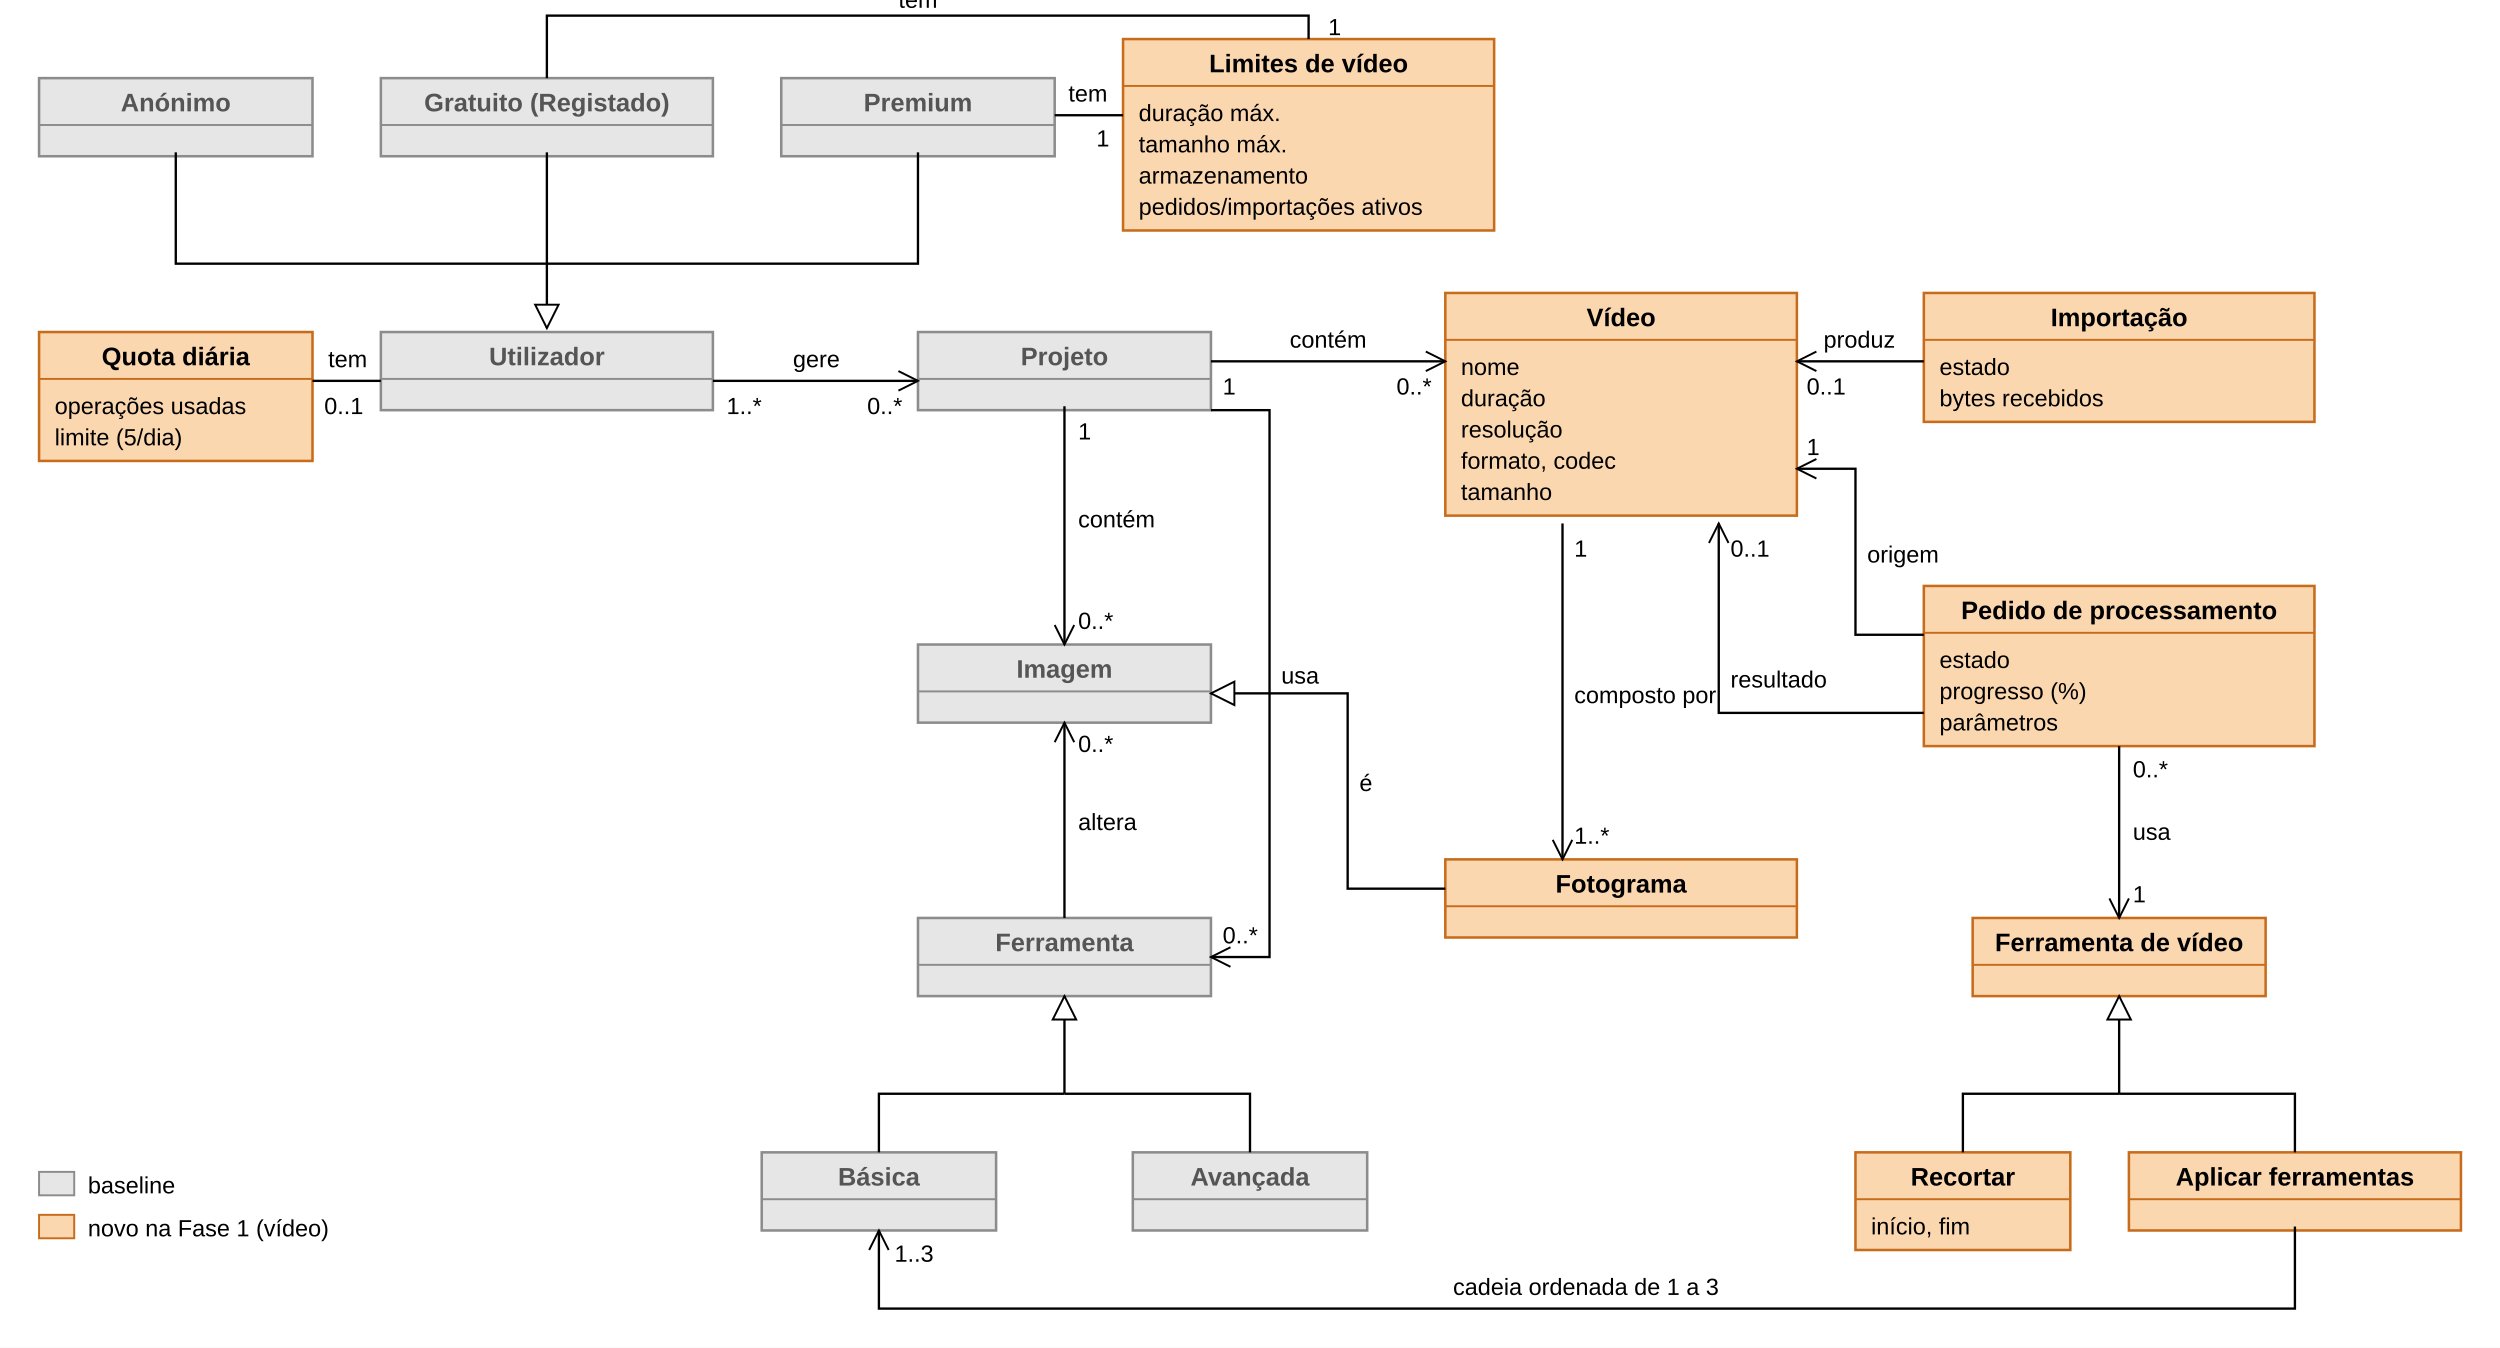
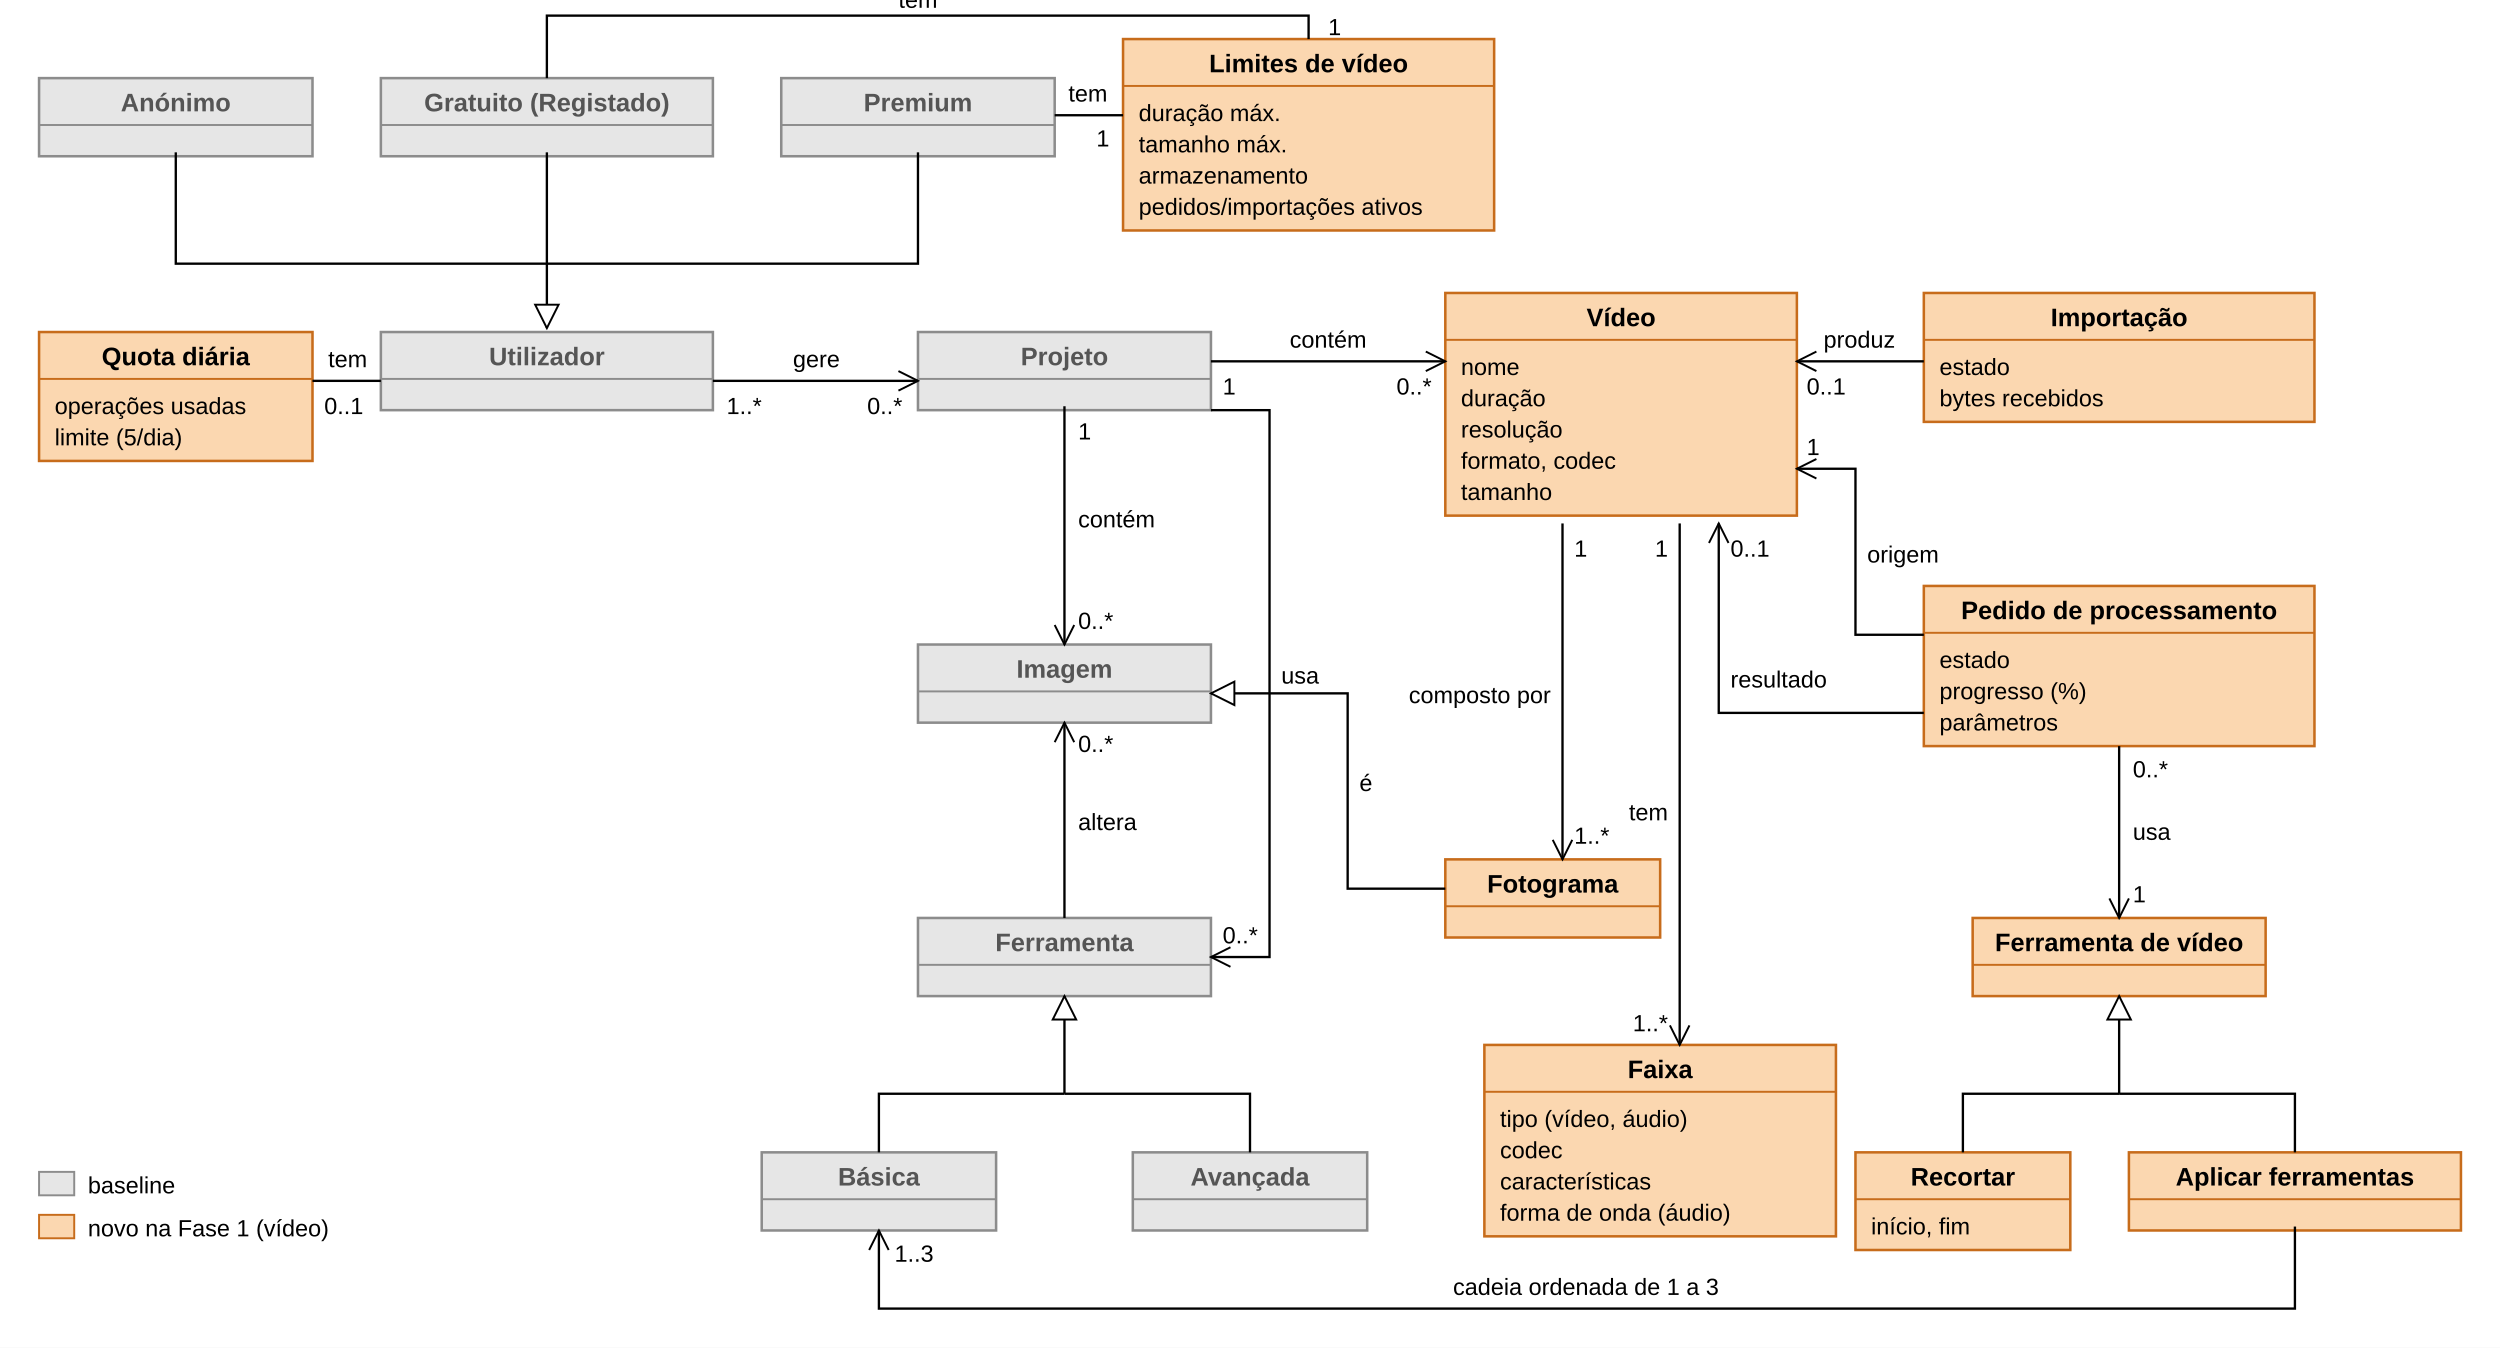
<svg xmlns="http://www.w3.org/2000/svg" width="1280" height="690" viewBox="0 0 1280 690" font-family="Carlito, Calibri, Arial, sans-serif">
  <defs>
    <marker id="tri" markerWidth="14" markerHeight="14" refX="13" refY="7" orient="auto" markerUnits="userSpaceOnUse">
      <path d="M1,1 L13,7 L1,13 Z" fill="#fff" stroke="#000" />
    </marker>
    <marker id="arr" markerWidth="12" markerHeight="12" refX="11" refY="6" orient="auto" markerUnits="userSpaceOnUse">
      <path d="M1,1 L11,6 L1,11" fill="none" stroke="#000" />
    </marker>
    <marker id="sol" markerWidth="12" markerHeight="12" refX="11" refY="6" orient="auto" markerUnits="userSpaceOnUse">
      <path d="M1,1 L11,6 L1,11 Z" fill="#000" />
    </marker>
  </defs>
  <rect width="1280" height="690" fill="#ffffff" />
  <rect x="20" y="40" width="140" height="40" fill="#E6E6E6" stroke="#8C8C8C" stroke-width="1.3" />
  <line x1="20" y1="64" x2="160" y2="64" stroke="#8C8C8C" />
  <text x="90" y="57" font-size="13" text-anchor="middle" fill="#555555" font-weight="bold">Anónimo</text>
  <rect x="195" y="40" width="170" height="40" fill="#E6E6E6" stroke="#8C8C8C" stroke-width="1.3" />
  <line x1="195" y1="64" x2="365" y2="64" stroke="#8C8C8C" />
  <text x="280" y="57" font-size="13" text-anchor="middle" fill="#555555" font-weight="bold">Gratuito (Registado)</text>
  <rect x="400" y="40" width="140" height="40" fill="#E6E6E6" stroke="#8C8C8C" stroke-width="1.3" />
  <line x1="400" y1="64" x2="540" y2="64" stroke="#8C8C8C" />
  <text x="470" y="57" font-size="13" text-anchor="middle" fill="#555555" font-weight="bold">Premium</text>
  <rect x="195" y="170" width="170" height="40" fill="#E6E6E6" stroke="#8C8C8C" stroke-width="1.3" />
  <line x1="195" y1="194" x2="365" y2="194" stroke="#8C8C8C" />
  <text x="280" y="187" font-size="13" text-anchor="middle" fill="#555555" font-weight="bold">Utilizador</text>
  <polyline points="90,78 90,135 280,135" fill="none" stroke="#000" stroke-width="1.2" />
  <polyline points="470,78 470,135 280,135" fill="none" stroke="#000" stroke-width="1.2" />
  <polyline points="280,78 280,168" fill="none" stroke="#000" stroke-width="1.2" marker-end="url(#tri)" />
  <rect x="575" y="20" width="190" height="98" fill="#FBD7B0" stroke="#C76C1B" stroke-width="1.3" />
  <line x1="575" y1="44" x2="765" y2="44" stroke="#C76C1B" />
  <text x="670" y="37" font-size="13" text-anchor="middle" fill="#000000" font-weight="bold">Limites de vídeo</text>
  <text x="583" y="62" font-size="12" text-anchor="start" fill="#000000">duração máx.</text>
  <text x="583" y="78" font-size="12" text-anchor="start" fill="#000000">tamanho máx.</text>
  <text x="583" y="94" font-size="12" text-anchor="start" fill="#000000">armazenamento</text>
  <text x="583" y="110" font-size="12" text-anchor="start" fill="#000000">pedidos/importações ativos</text>
  <polyline points="540,59 575,59" fill="none" stroke="#000" stroke-width="1.2" />
  <text x="557" y="52" font-size="12" text-anchor="middle" fill="#000">tem</text>
  <text x="568" y="75" font-size="12" text-anchor="end" fill="#000">1</text>
  <polyline points="280,40 280,8 670,8 670,20" fill="none" stroke="#000" stroke-width="1.2" />
  <text x="470" y="4" font-size="12" text-anchor="middle" fill="#000">tem</text>
  <text x="680" y="18" font-size="12" text-anchor="start" fill="#000">1</text>
  <rect x="20" y="170" width="140" height="66" fill="#FBD7B0" stroke="#C76C1B" stroke-width="1.3" />
  <line x1="20" y1="194" x2="160" y2="194" stroke="#C76C1B" />
  <text x="90" y="187" font-size="13" text-anchor="middle" fill="#000000" font-weight="bold">Quota diária</text>
  <text x="28" y="212" font-size="12" text-anchor="start" fill="#000000">operações usadas</text>
  <text x="28" y="228" font-size="12" text-anchor="start" fill="#000000">limite (5/dia)</text>
  <polyline points="195,195 160,195" fill="none" stroke="#000" stroke-width="1.2" />
  <text x="178" y="188" font-size="12" text-anchor="middle" fill="#000">tem</text>
  <text x="166" y="212" font-size="12" text-anchor="start" fill="#000">0..1</text>
  <rect x="470" y="170" width="150" height="40" fill="#E6E6E6" stroke="#8C8C8C" stroke-width="1.3" />
  <line x1="470" y1="194" x2="620" y2="194" stroke="#8C8C8C" />
  <text x="545" y="187" font-size="13" text-anchor="middle" fill="#555555" font-weight="bold">Projeto</text>
  <polyline points="365,195 470,195" fill="none" stroke="#000" stroke-width="1.2" marker-end="url(#arr)" />
  <text x="418" y="188" font-size="12" text-anchor="middle" fill="#000">gere</text>
  <text x="372" y="212" font-size="12" text-anchor="start" fill="#000">1..*</text>
  <text x="462" y="212" font-size="12" text-anchor="end" fill="#000">0..*</text>
  <rect x="470" y="330" width="150" height="40" fill="#E6E6E6" stroke="#8C8C8C" stroke-width="1.3" />
  <line x1="470" y1="354" x2="620" y2="354" stroke="#8C8C8C" />
  <text x="545" y="347" font-size="13" text-anchor="middle" fill="#555555" font-weight="bold">Imagem</text>
  <polyline points="545,208 545,330" fill="none" stroke="#000" stroke-width="1.2" marker-end="url(#arr)" />
  <text x="552" y="270" font-size="12" text-anchor="start" fill="#000">contém</text>
  <text x="552" y="225" font-size="12" text-anchor="start" fill="#000">1</text>
  <text x="552" y="322" font-size="12" text-anchor="start" fill="#000">0..*</text>
  <rect x="740" y="150" width="180" height="114" fill="#FBD7B0" stroke="#C76C1B" stroke-width="1.3" />
  <line x1="740" y1="174" x2="920" y2="174" stroke="#C76C1B" />
  <text x="830" y="167" font-size="13" text-anchor="middle" fill="#000000" font-weight="bold">Vídeo</text>
  <text x="748" y="192" font-size="12" text-anchor="start" fill="#000000">nome</text>
  <text x="748" y="208" font-size="12" text-anchor="start" fill="#000000">duração</text>
  <text x="748" y="224" font-size="12" text-anchor="start" fill="#000000">resolução</text>
  <text x="748" y="240" font-size="12" text-anchor="start" fill="#000000">formato, codec</text>
  <text x="748" y="256" font-size="12" text-anchor="start" fill="#000000">tamanho</text>
  <polyline points="620,185 740,185" fill="none" stroke="#000" stroke-width="1.2" marker-end="url(#arr)" />
  <text x="680" y="178" font-size="12" text-anchor="middle" fill="#000">contém</text>
  <text x="626" y="202" font-size="12" text-anchor="start" fill="#000">1</text>
  <text x="733" y="202" font-size="12" text-anchor="end" fill="#000">0..*</text>
-   <rect x="740" y="440" width="180" height="40" fill="#FBD7B0" stroke="#C76C1B" stroke-width="1.3" />
-   <line x1="740" y1="464" x2="920" y2="464" stroke="#C76C1B" />
-   <text x="830" y="457" font-size="13" text-anchor="middle" fill="#000000" font-weight="bold">Fotograma</text>
+   <rect x="740" y="440" width="110" height="40" fill="#FBD7B0" stroke="#C76C1B" stroke-width="1.3" />
+   <line x1="740" y1="464" x2="850" y2="464" stroke="#C76C1B" />
+   <text x="795" y="457" font-size="13" text-anchor="middle" fill="#000000" font-weight="bold">Fotograma</text>
  <polyline points="800,268 800,440" fill="none" stroke="#000" stroke-width="1.2" marker-end="url(#arr)" />
-   <text x="806" y="360" font-size="12" text-anchor="start" fill="#000">composto por</text>
+   <text x="794" y="360" font-size="12" text-anchor="end" fill="#000">composto por</text>
  <text x="806" y="285" font-size="12" text-anchor="start" fill="#000">1</text>
  <text x="806" y="432" font-size="12" text-anchor="start" fill="#000">1..*</text>
+   <rect x="760" y="535" width="180" height="98" fill="#FBD7B0" stroke="#C76C1B" stroke-width="1.3" />
+   <line x1="760" y1="559" x2="940" y2="559" stroke="#C76C1B" />
+   <text x="850" y="552" font-size="13" text-anchor="middle" fill="#000000" font-weight="bold">Faixa</text>
+   <text x="768" y="577" font-size="12" text-anchor="start" fill="#000000">tipo (vídeo, áudio)</text>
+   <text x="768" y="593" font-size="12" text-anchor="start" fill="#000000">codec</text>
+   <text x="768" y="609" font-size="12" text-anchor="start" fill="#000000">características</text>
+   <text x="768" y="625" font-size="12" text-anchor="start" fill="#000000">forma de onda (áudio)</text>
+   <polyline points="860,268 860,535" fill="none" stroke="#000" stroke-width="1.2" marker-end="url(#arr)" />
+   <text x="854" y="420" font-size="12" text-anchor="end" fill="#000">tem</text>
+   <text x="854" y="285" font-size="12" text-anchor="end" fill="#000">1</text>
+   <text x="854" y="528" font-size="12" text-anchor="end" fill="#000">1..*</text>
  <polyline points="740,455 690,455 690,355 620,355" fill="none" stroke="#000" stroke-width="1.2" marker-end="url(#tri)" />
  <text x="696" y="405" font-size="12" text-anchor="start" fill="#000">é</text>
  <rect x="985" y="150" width="200" height="66" fill="#FBD7B0" stroke="#C76C1B" stroke-width="1.3" />
  <line x1="985" y1="174" x2="1185" y2="174" stroke="#C76C1B" />
  <text x="1085" y="167" font-size="13" text-anchor="middle" fill="#000000" font-weight="bold">Importação</text>
  <text x="993" y="192" font-size="12" text-anchor="start" fill="#000000">estado</text>
  <text x="993" y="208" font-size="12" text-anchor="start" fill="#000000">bytes recebidos</text>
  <polyline points="985,185 920,185" fill="none" stroke="#000" stroke-width="1.2" marker-end="url(#arr)" />
  <text x="952" y="178" font-size="12" text-anchor="middle" fill="#000">produz</text>
  <text x="925" y="202" font-size="12" text-anchor="start" fill="#000">0..1</text>
  <rect x="985" y="300" width="200" height="82" fill="#FBD7B0" stroke="#C76C1B" stroke-width="1.3" />
  <line x1="985" y1="324" x2="1185" y2="324" stroke="#C76C1B" />
  <text x="1085" y="317" font-size="13" text-anchor="middle" fill="#000000" font-weight="bold">Pedido de processamento</text>
  <text x="993" y="342" font-size="12" text-anchor="start" fill="#000000">estado</text>
  <text x="993" y="358" font-size="12" text-anchor="start" fill="#000000">progresso (%)</text>
  <text x="993" y="374" font-size="12" text-anchor="start" fill="#000000">parâmetros</text>
  <polyline points="985,325 950,325 950,240 920,240" fill="none" stroke="#000" stroke-width="1.2" marker-end="url(#arr)" />
  <text x="956" y="288" font-size="12" text-anchor="start" fill="#000">origem</text>
  <text x="925" y="233" font-size="12" text-anchor="start" fill="#000">1</text>
  <polyline points="985,365 880,365 880,268" fill="none" stroke="#000" stroke-width="1.2" marker-end="url(#arr)" />
  <text x="886" y="352" font-size="12" text-anchor="start" fill="#000">resultado</text>
  <text x="886" y="285" font-size="12" text-anchor="start" fill="#000">0..1</text>
  <rect x="1010" y="470" width="150" height="40" fill="#FBD7B0" stroke="#C76C1B" stroke-width="1.3" />
  <line x1="1010" y1="494" x2="1160" y2="494" stroke="#C76C1B" />
  <text x="1085" y="487" font-size="13" text-anchor="middle" fill="#000000" font-weight="bold">Ferramenta de vídeo</text>
  <polyline points="1085,382 1085,470" fill="none" stroke="#000" stroke-width="1.2" marker-end="url(#arr)" />
  <text x="1092" y="430" font-size="12" text-anchor="start" fill="#000">usa</text>
  <text x="1092" y="462" font-size="12" text-anchor="start" fill="#000">1</text>
  <text x="1092" y="398" font-size="12" text-anchor="start" fill="#000">0..*</text>
  <rect x="950" y="590" width="110" height="50" fill="#FBD7B0" stroke="#C76C1B" stroke-width="1.3" />
  <line x1="950" y1="614" x2="1060" y2="614" stroke="#C76C1B" />
  <text x="1005" y="607" font-size="13" text-anchor="middle" fill="#000000" font-weight="bold">Recortar</text>
  <text x="958" y="632" font-size="12" text-anchor="start" fill="#000000">início, fim</text>
  <rect x="1090" y="590" width="170" height="40" fill="#FBD7B0" stroke="#C76C1B" stroke-width="1.3" />
  <line x1="1090" y1="614" x2="1260" y2="614" stroke="#C76C1B" />
  <text x="1175" y="607" font-size="13" text-anchor="middle" fill="#000000" font-weight="bold">Aplicar ferramentas</text>
  <polyline points="1005,590 1005,560 1085,560" fill="none" stroke="#000" stroke-width="1.2" />
  <polyline points="1175,590 1175,560 1085,560" fill="none" stroke="#000" stroke-width="1.2" />
  <polyline points="1085,560 1085,510" fill="none" stroke="#000" stroke-width="1.2" marker-end="url(#tri)" />
  <rect x="470" y="470" width="150" height="40" fill="#E6E6E6" stroke="#8C8C8C" stroke-width="1.3" />
  <line x1="470" y1="494" x2="620" y2="494" stroke="#8C8C8C" />
  <text x="545" y="487" font-size="13" text-anchor="middle" fill="#555555" font-weight="bold">Ferramenta</text>
  <polyline points="545,470 545,370" fill="none" stroke="#000" stroke-width="1.2" marker-end="url(#arr)" />
  <text x="552" y="425" font-size="12" text-anchor="start" fill="#000">altera</text>
  <text x="552" y="385" font-size="12" text-anchor="start" fill="#000">0..*</text>
  <polyline points="620,210 650,210 650,490 620,490" fill="none" stroke="#000" stroke-width="1.2" marker-end="url(#arr)" />
  <text x="656" y="350" font-size="12" text-anchor="start" fill="#000">usa</text>
  <text x="626" y="483" font-size="12" text-anchor="start" fill="#000">0..*</text>
  <rect x="390" y="590" width="120" height="40" fill="#E6E6E6" stroke="#8C8C8C" stroke-width="1.3" />
  <line x1="390" y1="614" x2="510" y2="614" stroke="#8C8C8C" />
  <text x="450" y="607" font-size="13" text-anchor="middle" fill="#555555" font-weight="bold">Básica</text>
  <rect x="580" y="590" width="120" height="40" fill="#E6E6E6" stroke="#8C8C8C" stroke-width="1.3" />
  <line x1="580" y1="614" x2="700" y2="614" stroke="#8C8C8C" />
  <text x="640" y="607" font-size="13" text-anchor="middle" fill="#555555" font-weight="bold">Avançada</text>
  <polyline points="450,590 450,560 545,560" fill="none" stroke="#000" stroke-width="1.2" />
  <polyline points="640,590 640,560 545,560" fill="none" stroke="#000" stroke-width="1.2" />
  <polyline points="545,560 545,510" fill="none" stroke="#000" stroke-width="1.2" marker-end="url(#tri)" />
  <polyline points="1175,628 1175,670 450,670 450,630" fill="none" stroke="#000" stroke-width="1.2" marker-end="url(#arr)" />
  <text x="812" y="663" font-size="12" text-anchor="middle" fill="#000">cadeia ordenada de 1 a 3</text>
  <text x="458" y="646" font-size="12" text-anchor="start" fill="#000">1..3</text>
  <rect x="20" y="600" width="18" height="12" fill="#E6E6E6" stroke="#8C8C8C" />
  <text x="45" y="611" font-size="12" text-anchor="start" fill="#000">baseline</text>
  <rect x="20" y="622" width="18" height="12" fill="#FBD7B0" stroke="#C76C1B" />
  <text x="45" y="633" font-size="12" text-anchor="start" fill="#000">novo na Fase 1 (vídeo)</text>
</svg>
